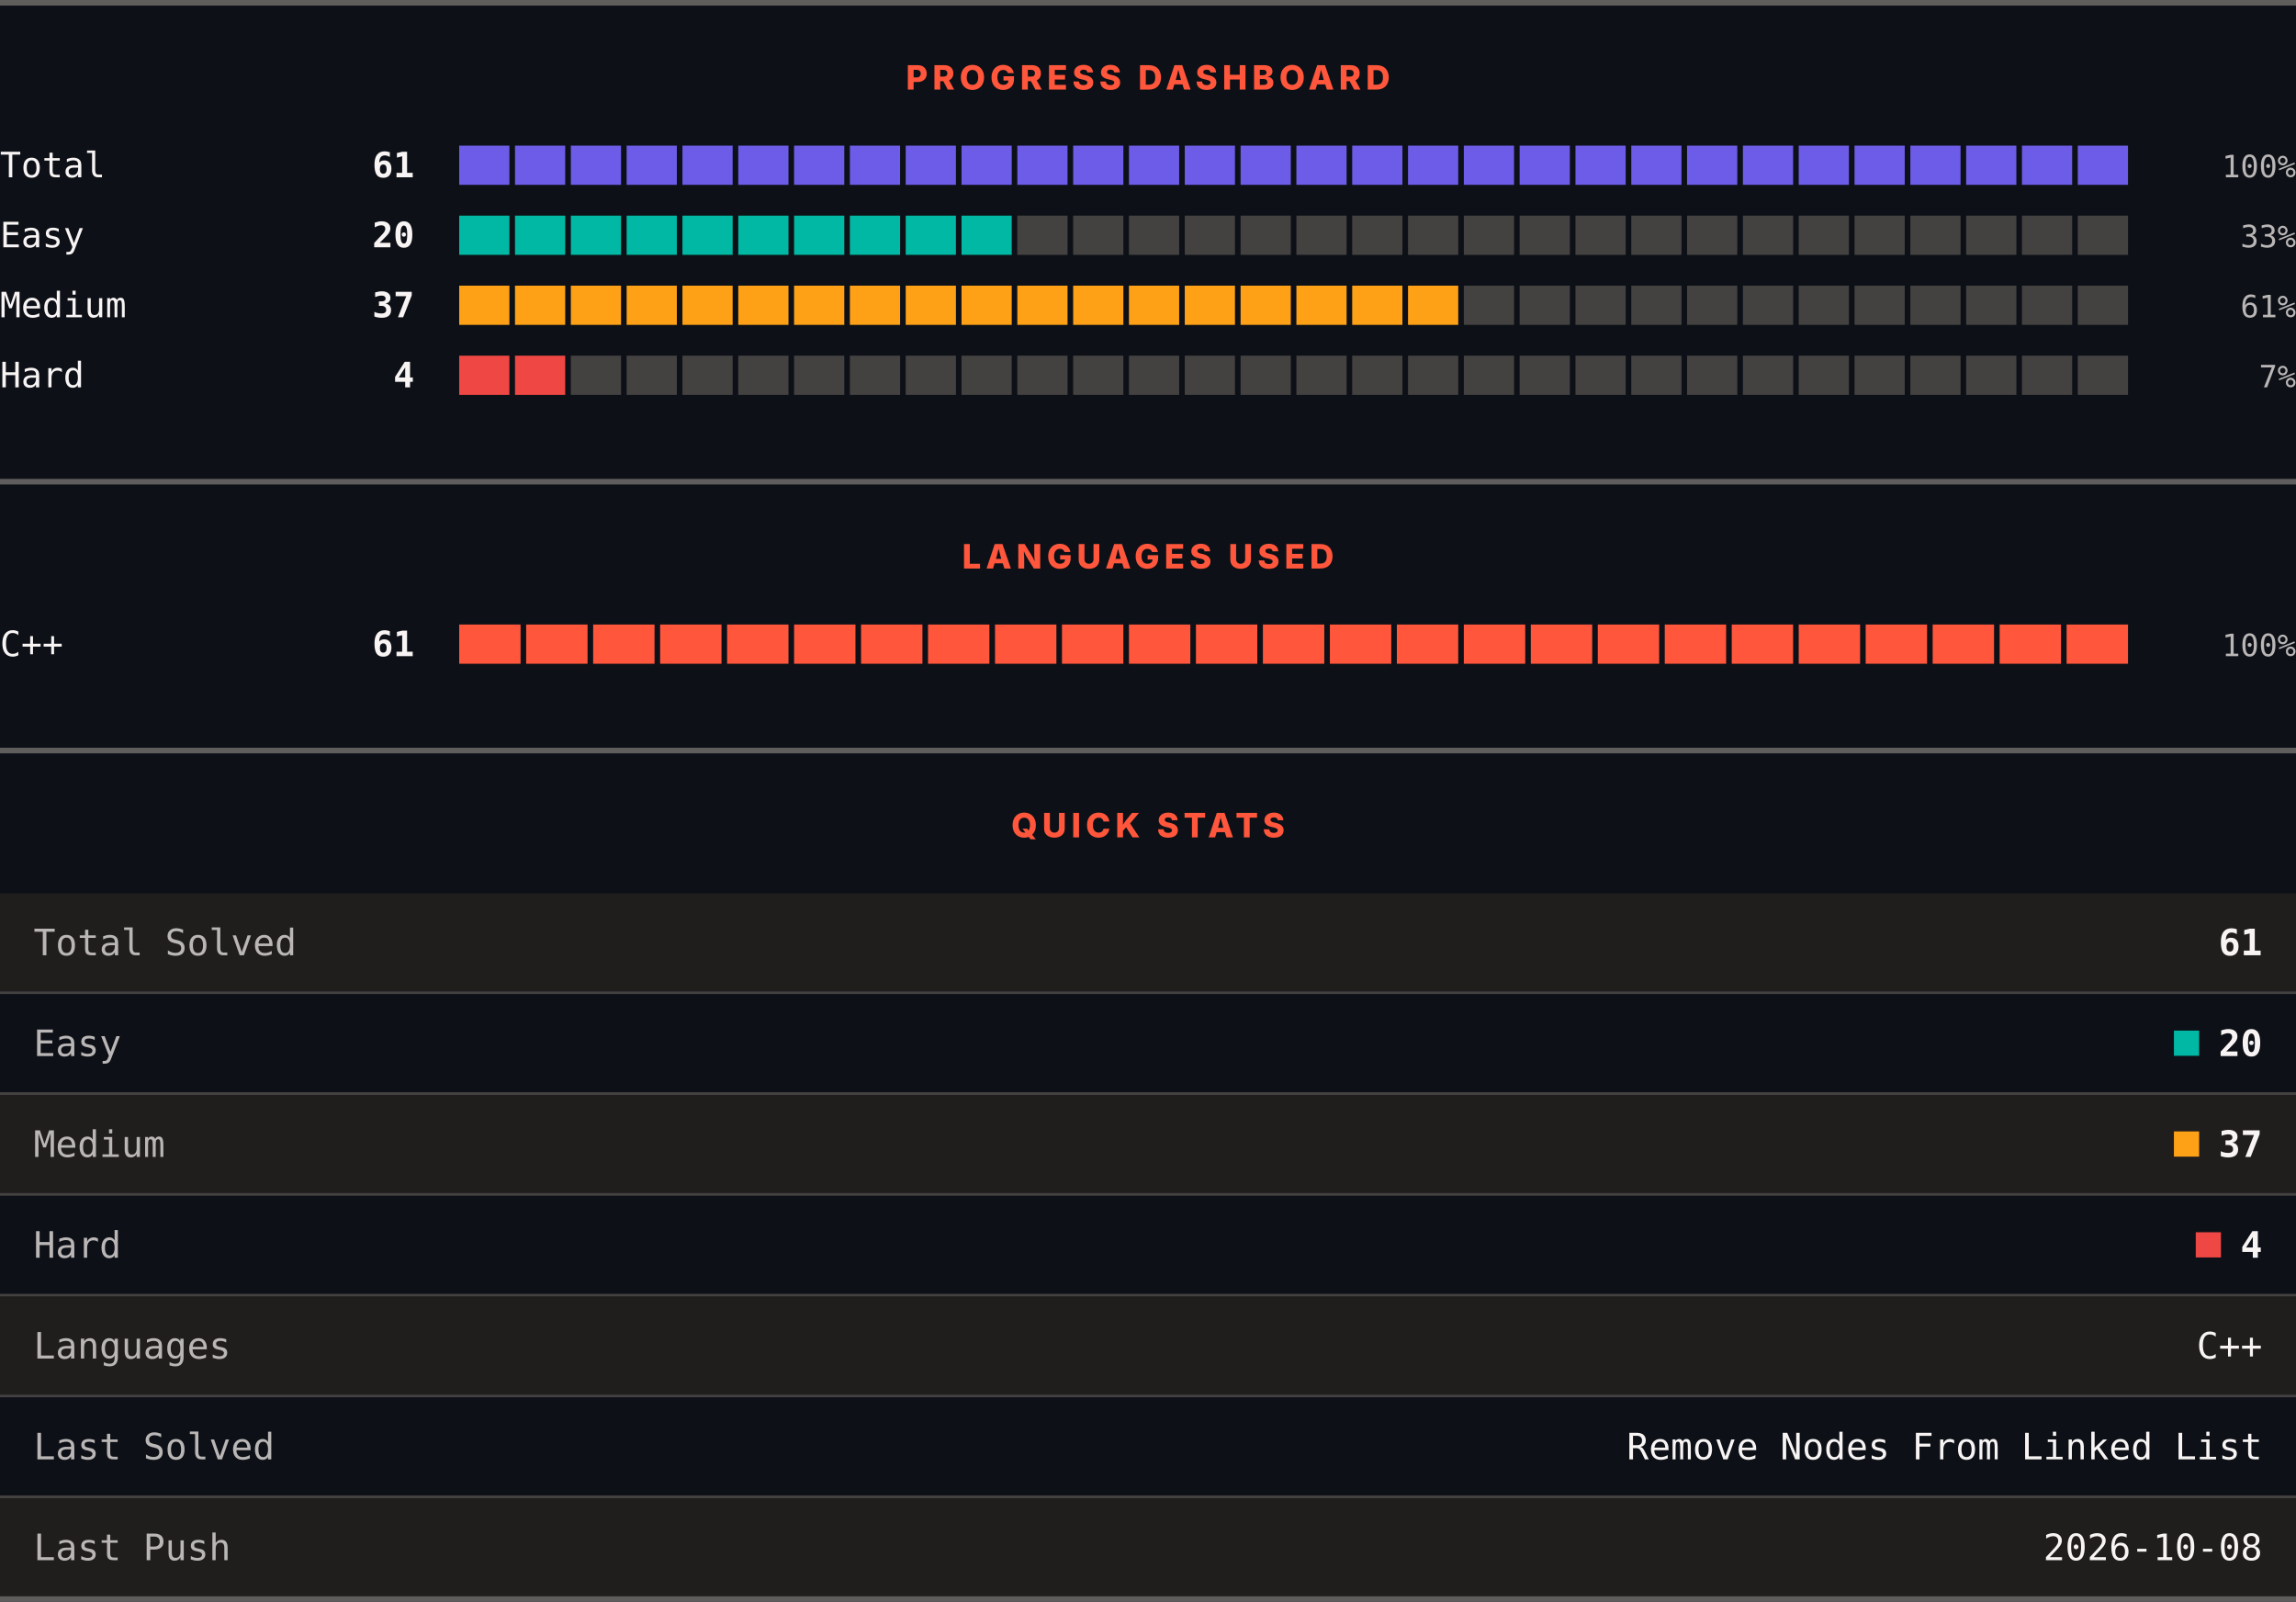
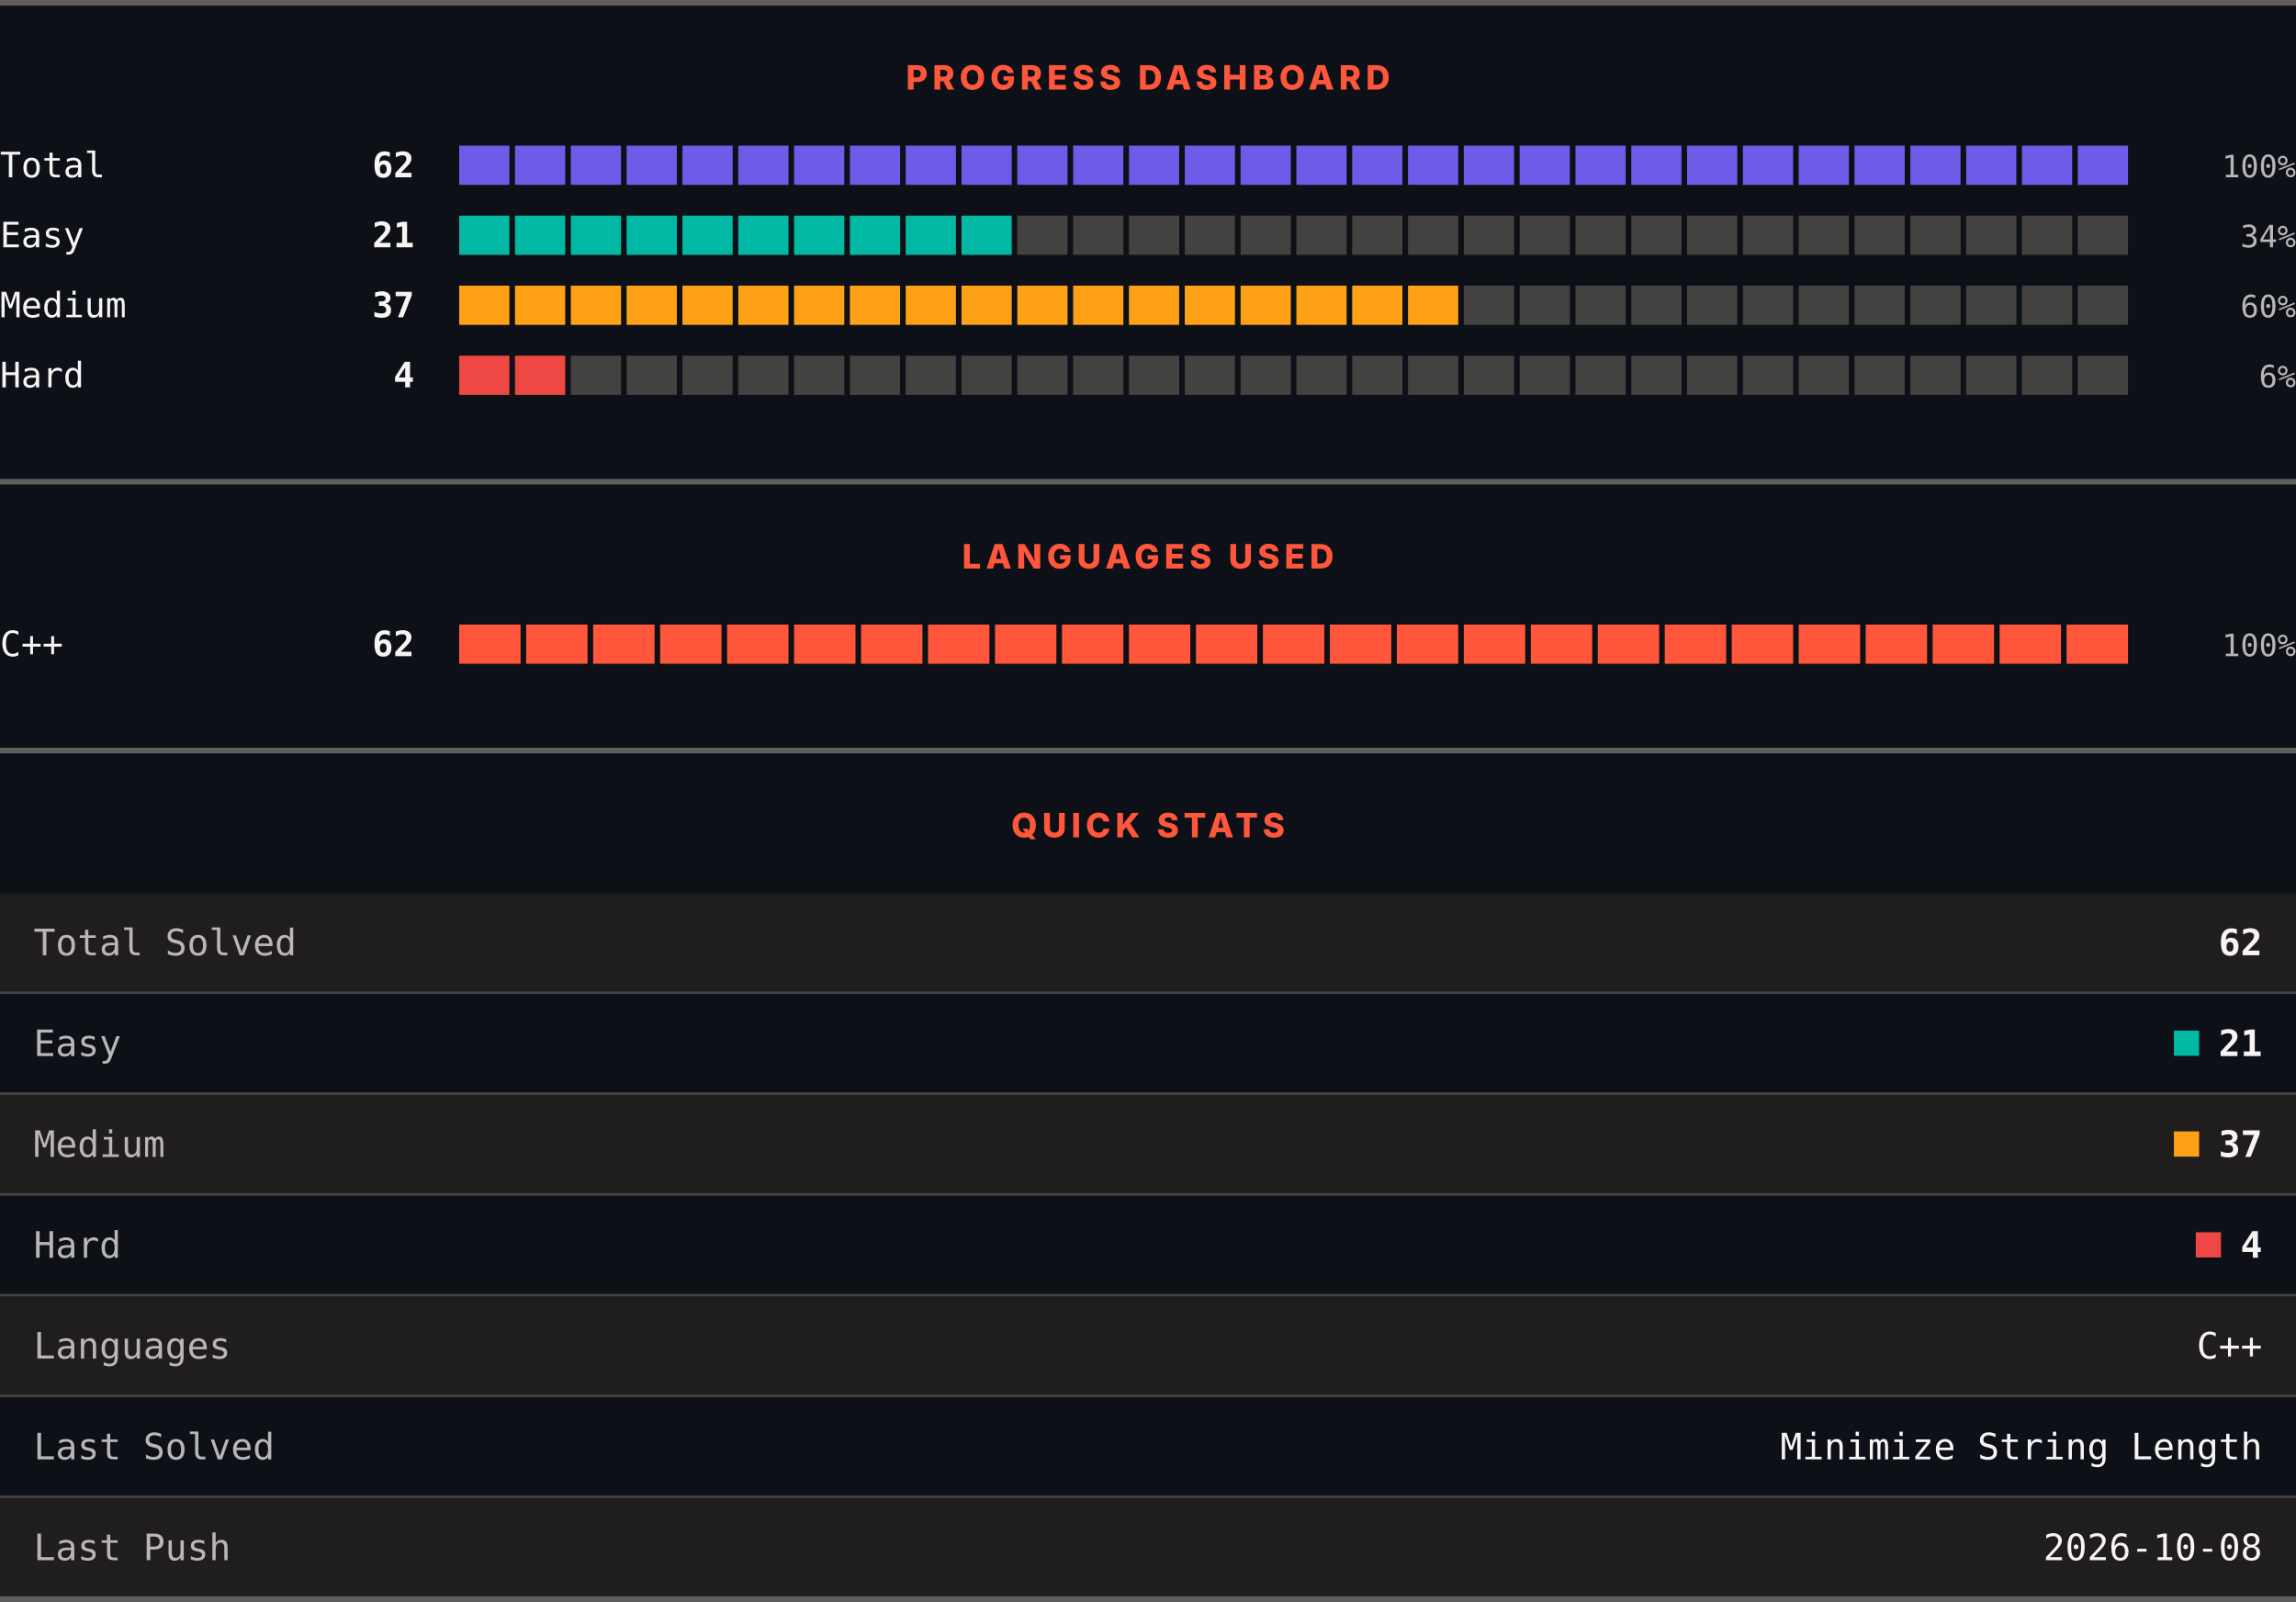
<svg xmlns="http://www.w3.org/2000/svg" width="820" height="572" viewBox="0 0 820 572" role="img" aria-label="LeetCode progress, languages and quick stats">
  <rect width="820" height="572" fill="#0d1117" />
  <rect x="0" y="0" width="820" height="2" fill="#605d5d" />
  <text x="410" y="32" text-anchor="middle" font-family="Archivo, system-ui, -apple-system, Segoe UI, sans-serif" font-size="12" font-weight="800" letter-spacing="1.68" fill="#ff563c">PROGRESS DASHBOARD</text>
  <text x="0" y="63.3" font-family="ui-monospace, SFMono-Regular, Menlo, Consolas, monospace" font-size="12.5" fill="#f8f4f4">Total</text>
-   <text x="148" y="63.3" text-anchor="end" font-family="ui-monospace, SFMono-Regular, Menlo, Consolas, monospace" font-size="12.5" font-weight="700" fill="#f8f4f4">61</text>
+   <text x="148" y="63.3" text-anchor="end" font-family="ui-monospace, SFMono-Regular, Menlo, Consolas, monospace" font-size="12.5" font-weight="700" fill="#f8f4f4">62</text>
  <rect x="164.00" y="52" width="17.93" height="14" fill="#6c5ce7" />
  <rect x="183.93" y="52" width="17.93" height="14" fill="#6c5ce7" />
  <rect x="203.87" y="52" width="17.93" height="14" fill="#6c5ce7" />
  <rect x="223.80" y="52" width="17.93" height="14" fill="#6c5ce7" />
  <rect x="243.73" y="52" width="17.93" height="14" fill="#6c5ce7" />
  <rect x="263.67" y="52" width="17.93" height="14" fill="#6c5ce7" />
  <rect x="283.60" y="52" width="17.93" height="14" fill="#6c5ce7" />
  <rect x="303.53" y="52" width="17.93" height="14" fill="#6c5ce7" />
  <rect x="323.47" y="52" width="17.93" height="14" fill="#6c5ce7" />
  <rect x="343.40" y="52" width="17.93" height="14" fill="#6c5ce7" />
  <rect x="363.33" y="52" width="17.93" height="14" fill="#6c5ce7" />
  <rect x="383.27" y="52" width="17.93" height="14" fill="#6c5ce7" />
  <rect x="403.20" y="52" width="17.93" height="14" fill="#6c5ce7" />
  <rect x="423.13" y="52" width="17.93" height="14" fill="#6c5ce7" />
  <rect x="443.07" y="52" width="17.93" height="14" fill="#6c5ce7" />
  <rect x="463.00" y="52" width="17.93" height="14" fill="#6c5ce7" />
  <rect x="482.93" y="52" width="17.93" height="14" fill="#6c5ce7" />
  <rect x="502.87" y="52" width="17.93" height="14" fill="#6c5ce7" />
  <rect x="522.80" y="52" width="17.93" height="14" fill="#6c5ce7" />
  <rect x="542.73" y="52" width="17.93" height="14" fill="#6c5ce7" />
  <rect x="562.67" y="52" width="17.93" height="14" fill="#6c5ce7" />
  <rect x="582.60" y="52" width="17.93" height="14" fill="#6c5ce7" />
  <rect x="602.53" y="52" width="17.93" height="14" fill="#6c5ce7" />
  <rect x="622.47" y="52" width="17.93" height="14" fill="#6c5ce7" />
  <rect x="642.40" y="52" width="17.93" height="14" fill="#6c5ce7" />
  <rect x="662.33" y="52" width="17.93" height="14" fill="#6c5ce7" />
  <rect x="682.27" y="52" width="17.93" height="14" fill="#6c5ce7" />
  <rect x="702.20" y="52" width="17.93" height="14" fill="#6c5ce7" />
  <rect x="722.13" y="52" width="17.93" height="14" fill="#6c5ce7" />
  <rect x="742.07" y="52" width="17.93" height="14" fill="#6c5ce7" />
  <text x="820" y="63.3" text-anchor="end" font-family="ui-monospace, SFMono-Regular, Menlo, Consolas, monospace" font-size="11" fill="#bab6b6">100%</text>
  <text x="0" y="88.3" font-family="ui-monospace, SFMono-Regular, Menlo, Consolas, monospace" font-size="12.5" fill="#f8f4f4">Easy</text>
-   <text x="148" y="88.3" text-anchor="end" font-family="ui-monospace, SFMono-Regular, Menlo, Consolas, monospace" font-size="12.5" font-weight="700" fill="#f8f4f4">20</text>
+   <text x="148" y="88.3" text-anchor="end" font-family="ui-monospace, SFMono-Regular, Menlo, Consolas, monospace" font-size="12.5" font-weight="700" fill="#f8f4f4">21</text>
  <rect x="164.00" y="77" width="17.93" height="14" fill="#00b8a3" />
  <rect x="183.93" y="77" width="17.93" height="14" fill="#00b8a3" />
  <rect x="203.87" y="77" width="17.93" height="14" fill="#00b8a3" />
  <rect x="223.80" y="77" width="17.93" height="14" fill="#00b8a3" />
  <rect x="243.73" y="77" width="17.93" height="14" fill="#00b8a3" />
  <rect x="263.67" y="77" width="17.93" height="14" fill="#00b8a3" />
  <rect x="283.60" y="77" width="17.93" height="14" fill="#00b8a3" />
  <rect x="303.53" y="77" width="17.93" height="14" fill="#00b8a3" />
  <rect x="323.47" y="77" width="17.93" height="14" fill="#00b8a3" />
  <rect x="343.40" y="77" width="17.93" height="14" fill="#00b8a3" />
  <rect x="363.33" y="77" width="17.93" height="14" fill="#444141" />
  <rect x="383.27" y="77" width="17.93" height="14" fill="#444141" />
  <rect x="403.20" y="77" width="17.93" height="14" fill="#444141" />
  <rect x="423.13" y="77" width="17.93" height="14" fill="#444141" />
  <rect x="443.07" y="77" width="17.93" height="14" fill="#444141" />
  <rect x="463.00" y="77" width="17.93" height="14" fill="#444141" />
  <rect x="482.93" y="77" width="17.93" height="14" fill="#444141" />
  <rect x="502.87" y="77" width="17.93" height="14" fill="#444141" />
  <rect x="522.80" y="77" width="17.93" height="14" fill="#444141" />
  <rect x="542.73" y="77" width="17.93" height="14" fill="#444141" />
  <rect x="562.67" y="77" width="17.93" height="14" fill="#444141" />
  <rect x="582.60" y="77" width="17.93" height="14" fill="#444141" />
  <rect x="602.53" y="77" width="17.93" height="14" fill="#444141" />
  <rect x="622.47" y="77" width="17.93" height="14" fill="#444141" />
  <rect x="642.40" y="77" width="17.93" height="14" fill="#444141" />
  <rect x="662.33" y="77" width="17.93" height="14" fill="#444141" />
  <rect x="682.27" y="77" width="17.93" height="14" fill="#444141" />
  <rect x="702.20" y="77" width="17.93" height="14" fill="#444141" />
  <rect x="722.13" y="77" width="17.93" height="14" fill="#444141" />
  <rect x="742.07" y="77" width="17.93" height="14" fill="#444141" />
-   <text x="820" y="88.3" text-anchor="end" font-family="ui-monospace, SFMono-Regular, Menlo, Consolas, monospace" font-size="11" fill="#bab6b6">33%</text>
+   <text x="820" y="88.3" text-anchor="end" font-family="ui-monospace, SFMono-Regular, Menlo, Consolas, monospace" font-size="11" fill="#bab6b6">34%</text>
  <text x="0" y="113.3" font-family="ui-monospace, SFMono-Regular, Menlo, Consolas, monospace" font-size="12.5" fill="#f8f4f4">Medium</text>
  <text x="148" y="113.3" text-anchor="end" font-family="ui-monospace, SFMono-Regular, Menlo, Consolas, monospace" font-size="12.5" font-weight="700" fill="#f8f4f4">37</text>
  <rect x="164.00" y="102" width="17.93" height="14" fill="#ffa116" />
  <rect x="183.93" y="102" width="17.93" height="14" fill="#ffa116" />
  <rect x="203.87" y="102" width="17.93" height="14" fill="#ffa116" />
  <rect x="223.80" y="102" width="17.93" height="14" fill="#ffa116" />
  <rect x="243.73" y="102" width="17.93" height="14" fill="#ffa116" />
  <rect x="263.67" y="102" width="17.93" height="14" fill="#ffa116" />
  <rect x="283.60" y="102" width="17.93" height="14" fill="#ffa116" />
  <rect x="303.53" y="102" width="17.93" height="14" fill="#ffa116" />
  <rect x="323.47" y="102" width="17.93" height="14" fill="#ffa116" />
  <rect x="343.40" y="102" width="17.93" height="14" fill="#ffa116" />
  <rect x="363.33" y="102" width="17.93" height="14" fill="#ffa116" />
  <rect x="383.27" y="102" width="17.93" height="14" fill="#ffa116" />
  <rect x="403.20" y="102" width="17.93" height="14" fill="#ffa116" />
  <rect x="423.13" y="102" width="17.93" height="14" fill="#ffa116" />
  <rect x="443.07" y="102" width="17.93" height="14" fill="#ffa116" />
  <rect x="463.00" y="102" width="17.93" height="14" fill="#ffa116" />
  <rect x="482.93" y="102" width="17.93" height="14" fill="#ffa116" />
  <rect x="502.87" y="102" width="17.93" height="14" fill="#ffa116" />
  <rect x="522.80" y="102" width="17.93" height="14" fill="#444141" />
  <rect x="542.73" y="102" width="17.93" height="14" fill="#444141" />
  <rect x="562.67" y="102" width="17.93" height="14" fill="#444141" />
  <rect x="582.60" y="102" width="17.93" height="14" fill="#444141" />
  <rect x="602.53" y="102" width="17.93" height="14" fill="#444141" />
  <rect x="622.47" y="102" width="17.93" height="14" fill="#444141" />
  <rect x="642.40" y="102" width="17.93" height="14" fill="#444141" />
  <rect x="662.33" y="102" width="17.93" height="14" fill="#444141" />
  <rect x="682.27" y="102" width="17.93" height="14" fill="#444141" />
  <rect x="702.20" y="102" width="17.93" height="14" fill="#444141" />
  <rect x="722.13" y="102" width="17.93" height="14" fill="#444141" />
  <rect x="742.07" y="102" width="17.93" height="14" fill="#444141" />
-   <text x="820" y="113.3" text-anchor="end" font-family="ui-monospace, SFMono-Regular, Menlo, Consolas, monospace" font-size="11" fill="#bab6b6">61%</text>
+   <text x="820" y="113.3" text-anchor="end" font-family="ui-monospace, SFMono-Regular, Menlo, Consolas, monospace" font-size="11" fill="#bab6b6">60%</text>
  <text x="0" y="138.3" font-family="ui-monospace, SFMono-Regular, Menlo, Consolas, monospace" font-size="12.5" fill="#f8f4f4">Hard</text>
  <text x="148" y="138.3" text-anchor="end" font-family="ui-monospace, SFMono-Regular, Menlo, Consolas, monospace" font-size="12.5" font-weight="700" fill="#f8f4f4">4</text>
  <rect x="164.00" y="127" width="17.93" height="14" fill="#ef4743" />
  <rect x="183.93" y="127" width="17.93" height="14" fill="#ef4743" />
  <rect x="203.87" y="127" width="17.93" height="14" fill="#444141" />
  <rect x="223.80" y="127" width="17.93" height="14" fill="#444141" />
  <rect x="243.73" y="127" width="17.93" height="14" fill="#444141" />
  <rect x="263.67" y="127" width="17.93" height="14" fill="#444141" />
  <rect x="283.60" y="127" width="17.93" height="14" fill="#444141" />
  <rect x="303.53" y="127" width="17.93" height="14" fill="#444141" />
  <rect x="323.47" y="127" width="17.93" height="14" fill="#444141" />
  <rect x="343.40" y="127" width="17.93" height="14" fill="#444141" />
  <rect x="363.33" y="127" width="17.93" height="14" fill="#444141" />
  <rect x="383.27" y="127" width="17.93" height="14" fill="#444141" />
  <rect x="403.20" y="127" width="17.93" height="14" fill="#444141" />
  <rect x="423.13" y="127" width="17.93" height="14" fill="#444141" />
  <rect x="443.07" y="127" width="17.93" height="14" fill="#444141" />
  <rect x="463.00" y="127" width="17.93" height="14" fill="#444141" />
  <rect x="482.93" y="127" width="17.93" height="14" fill="#444141" />
  <rect x="502.87" y="127" width="17.93" height="14" fill="#444141" />
  <rect x="522.80" y="127" width="17.93" height="14" fill="#444141" />
  <rect x="542.73" y="127" width="17.93" height="14" fill="#444141" />
  <rect x="562.67" y="127" width="17.93" height="14" fill="#444141" />
  <rect x="582.60" y="127" width="17.93" height="14" fill="#444141" />
  <rect x="602.53" y="127" width="17.93" height="14" fill="#444141" />
  <rect x="622.47" y="127" width="17.93" height="14" fill="#444141" />
  <rect x="642.40" y="127" width="17.93" height="14" fill="#444141" />
  <rect x="662.33" y="127" width="17.93" height="14" fill="#444141" />
  <rect x="682.27" y="127" width="17.93" height="14" fill="#444141" />
  <rect x="702.20" y="127" width="17.93" height="14" fill="#444141" />
  <rect x="722.13" y="127" width="17.93" height="14" fill="#444141" />
  <rect x="742.07" y="127" width="17.93" height="14" fill="#444141" />
-   <text x="820" y="138.3" text-anchor="end" font-family="ui-monospace, SFMono-Regular, Menlo, Consolas, monospace" font-size="11" fill="#bab6b6">7%</text>
+   <text x="820" y="138.3" text-anchor="end" font-family="ui-monospace, SFMono-Regular, Menlo, Consolas, monospace" font-size="11" fill="#bab6b6">6%</text>
  <rect x="0" y="171" width="820" height="2" fill="#605d5d" />
  <text x="410" y="203" text-anchor="middle" font-family="Archivo, system-ui, -apple-system, Segoe UI, sans-serif" font-size="12" font-weight="800" letter-spacing="1.68" fill="#ff563c">LANGUAGES USED</text>
  <text x="0" y="234.3" font-family="ui-monospace, SFMono-Regular, Menlo, Consolas, monospace" font-size="12.5" fill="#f8f4f4">C++</text>
-   <text x="148" y="234.3" text-anchor="end" font-family="ui-monospace, SFMono-Regular, Menlo, Consolas, monospace" font-size="12.5" font-weight="700" fill="#f8f4f4">61</text>
+   <text x="148" y="234.3" text-anchor="end" font-family="ui-monospace, SFMono-Regular, Menlo, Consolas, monospace" font-size="12.5" font-weight="700" fill="#f8f4f4">62</text>
  <rect x="164.00" y="223" width="21.92" height="14" fill="#ff563c" />
  <rect x="187.92" y="223" width="21.92" height="14" fill="#ff563c" />
  <rect x="211.84" y="223" width="21.92" height="14" fill="#ff563c" />
  <rect x="235.76" y="223" width="21.92" height="14" fill="#ff563c" />
  <rect x="259.68" y="223" width="21.92" height="14" fill="#ff563c" />
  <rect x="283.60" y="223" width="21.92" height="14" fill="#ff563c" />
  <rect x="307.52" y="223" width="21.92" height="14" fill="#ff563c" />
  <rect x="331.44" y="223" width="21.92" height="14" fill="#ff563c" />
  <rect x="355.36" y="223" width="21.92" height="14" fill="#ff563c" />
  <rect x="379.28" y="223" width="21.92" height="14" fill="#ff563c" />
  <rect x="403.20" y="223" width="21.92" height="14" fill="#ff563c" />
  <rect x="427.12" y="223" width="21.92" height="14" fill="#ff563c" />
  <rect x="451.04" y="223" width="21.92" height="14" fill="#ff563c" />
  <rect x="474.96" y="223" width="21.92" height="14" fill="#ff563c" />
  <rect x="498.88" y="223" width="21.92" height="14" fill="#ff563c" />
  <rect x="522.80" y="223" width="21.92" height="14" fill="#ff563c" />
  <rect x="546.72" y="223" width="21.92" height="14" fill="#ff563c" />
  <rect x="570.64" y="223" width="21.92" height="14" fill="#ff563c" />
  <rect x="594.56" y="223" width="21.92" height="14" fill="#ff563c" />
  <rect x="618.48" y="223" width="21.92" height="14" fill="#ff563c" />
  <rect x="642.40" y="223" width="21.92" height="14" fill="#ff563c" />
  <rect x="666.32" y="223" width="21.92" height="14" fill="#ff563c" />
  <rect x="690.24" y="223" width="21.92" height="14" fill="#ff563c" />
  <rect x="714.16" y="223" width="21.92" height="14" fill="#ff563c" />
  <rect x="738.08" y="223" width="21.92" height="14" fill="#ff563c" />
  <text x="820" y="234.3" text-anchor="end" font-family="ui-monospace, SFMono-Regular, Menlo, Consolas, monospace" font-size="11" fill="#bab6b6">100%</text>
  <rect x="0" y="267" width="820" height="2" fill="#605d5d" />
  <text x="410" y="299" text-anchor="middle" font-family="Archivo, system-ui, -apple-system, Segoe UI, sans-serif" font-size="12" font-weight="800" letter-spacing="1.68" fill="#ff563c">QUICK STATS</text>
  <rect x="0" y="319" width="820" height="35" fill="#201e1d" />
  <text x="12" y="341.1" font-family="ui-monospace, SFMono-Regular, Menlo, Consolas, monospace" font-size="13" fill="#bab6b6">Total Solved</text>
-   <text x="808" y="341.1" text-anchor="end" font-family="ui-monospace, SFMono-Regular, Menlo, Consolas, monospace" font-size="13" font-weight="700" fill="#f8f4f4">61</text>
+   <text x="808" y="341.1" text-anchor="end" font-family="ui-monospace, SFMono-Regular, Menlo, Consolas, monospace" font-size="13" font-weight="700" fill="#f8f4f4">62</text>
  <rect x="0" y="354" width="820" height="1" fill="#444141" />
  <rect x="0" y="355" width="820" height="35" fill="#0d1117" />
  <text x="12" y="377.1" font-family="ui-monospace, SFMono-Regular, Menlo, Consolas, monospace" font-size="13" fill="#bab6b6">Easy</text>
  <rect x="776.4" y="368" width="9" height="9" fill="#00b8a3" />
-   <text x="808" y="377.1" text-anchor="end" font-family="ui-monospace, SFMono-Regular, Menlo, Consolas, monospace" font-size="13" font-weight="700" fill="#f8f4f4">20</text>
+   <text x="808" y="377.1" text-anchor="end" font-family="ui-monospace, SFMono-Regular, Menlo, Consolas, monospace" font-size="13" font-weight="700" fill="#f8f4f4">21</text>
  <rect x="0" y="390" width="820" height="1" fill="#444141" />
  <rect x="0" y="391" width="820" height="35" fill="#201e1d" />
  <text x="12" y="413.1" font-family="ui-monospace, SFMono-Regular, Menlo, Consolas, monospace" font-size="13" fill="#bab6b6">Medium</text>
  <rect x="776.4" y="404" width="9" height="9" fill="#ffa116" />
  <text x="808" y="413.1" text-anchor="end" font-family="ui-monospace, SFMono-Regular, Menlo, Consolas, monospace" font-size="13" font-weight="700" fill="#f8f4f4">37</text>
  <rect x="0" y="426" width="820" height="1" fill="#444141" />
  <rect x="0" y="427" width="820" height="35" fill="#0d1117" />
  <text x="12" y="449.1" font-family="ui-monospace, SFMono-Regular, Menlo, Consolas, monospace" font-size="13" fill="#bab6b6">Hard</text>
  <rect x="784.2" y="440" width="9" height="9" fill="#ef4743" />
  <text x="808" y="449.1" text-anchor="end" font-family="ui-monospace, SFMono-Regular, Menlo, Consolas, monospace" font-size="13" font-weight="700" fill="#f8f4f4">4</text>
  <rect x="0" y="462" width="820" height="1" fill="#444141" />
  <rect x="0" y="463" width="820" height="35" fill="#201e1d" />
  <text x="12" y="485.1" font-family="ui-monospace, SFMono-Regular, Menlo, Consolas, monospace" font-size="13" fill="#bab6b6">Languages</text>
  <text x="808" y="485.1" text-anchor="end" font-family="ui-monospace, SFMono-Regular, Menlo, Consolas, monospace" font-size="13" fill="#f8f4f4">C++</text>
  <rect x="0" y="498" width="820" height="1" fill="#444141" />
  <rect x="0" y="499" width="820" height="35" fill="#0d1117" />
  <text x="12" y="521.1" font-family="ui-monospace, SFMono-Regular, Menlo, Consolas, monospace" font-size="13" fill="#bab6b6">Last Solved</text>
-   <text x="808" y="521.1" text-anchor="end" font-family="ui-monospace, SFMono-Regular, Menlo, Consolas, monospace" font-size="13" fill="#f8f4f4">Remove Nodes From Linked List</text>
+   <text x="808" y="521.1" text-anchor="end" font-family="ui-monospace, SFMono-Regular, Menlo, Consolas, monospace" font-size="13" fill="#f8f4f4">Minimize String Length</text>
  <rect x="0" y="534" width="820" height="1" fill="#444141" />
  <rect x="0" y="535" width="820" height="35" fill="#201e1d" />
  <text x="12" y="557.1" font-family="ui-monospace, SFMono-Regular, Menlo, Consolas, monospace" font-size="13" fill="#bab6b6">Last Push</text>
  <text x="808" y="557.1" text-anchor="end" font-family="ui-monospace, SFMono-Regular, Menlo, Consolas, monospace" font-size="13" fill="#f8f4f4">2026-10-08</text>
  <rect x="0" y="570" width="820" height="2" fill="#605d5d" />
</svg>
